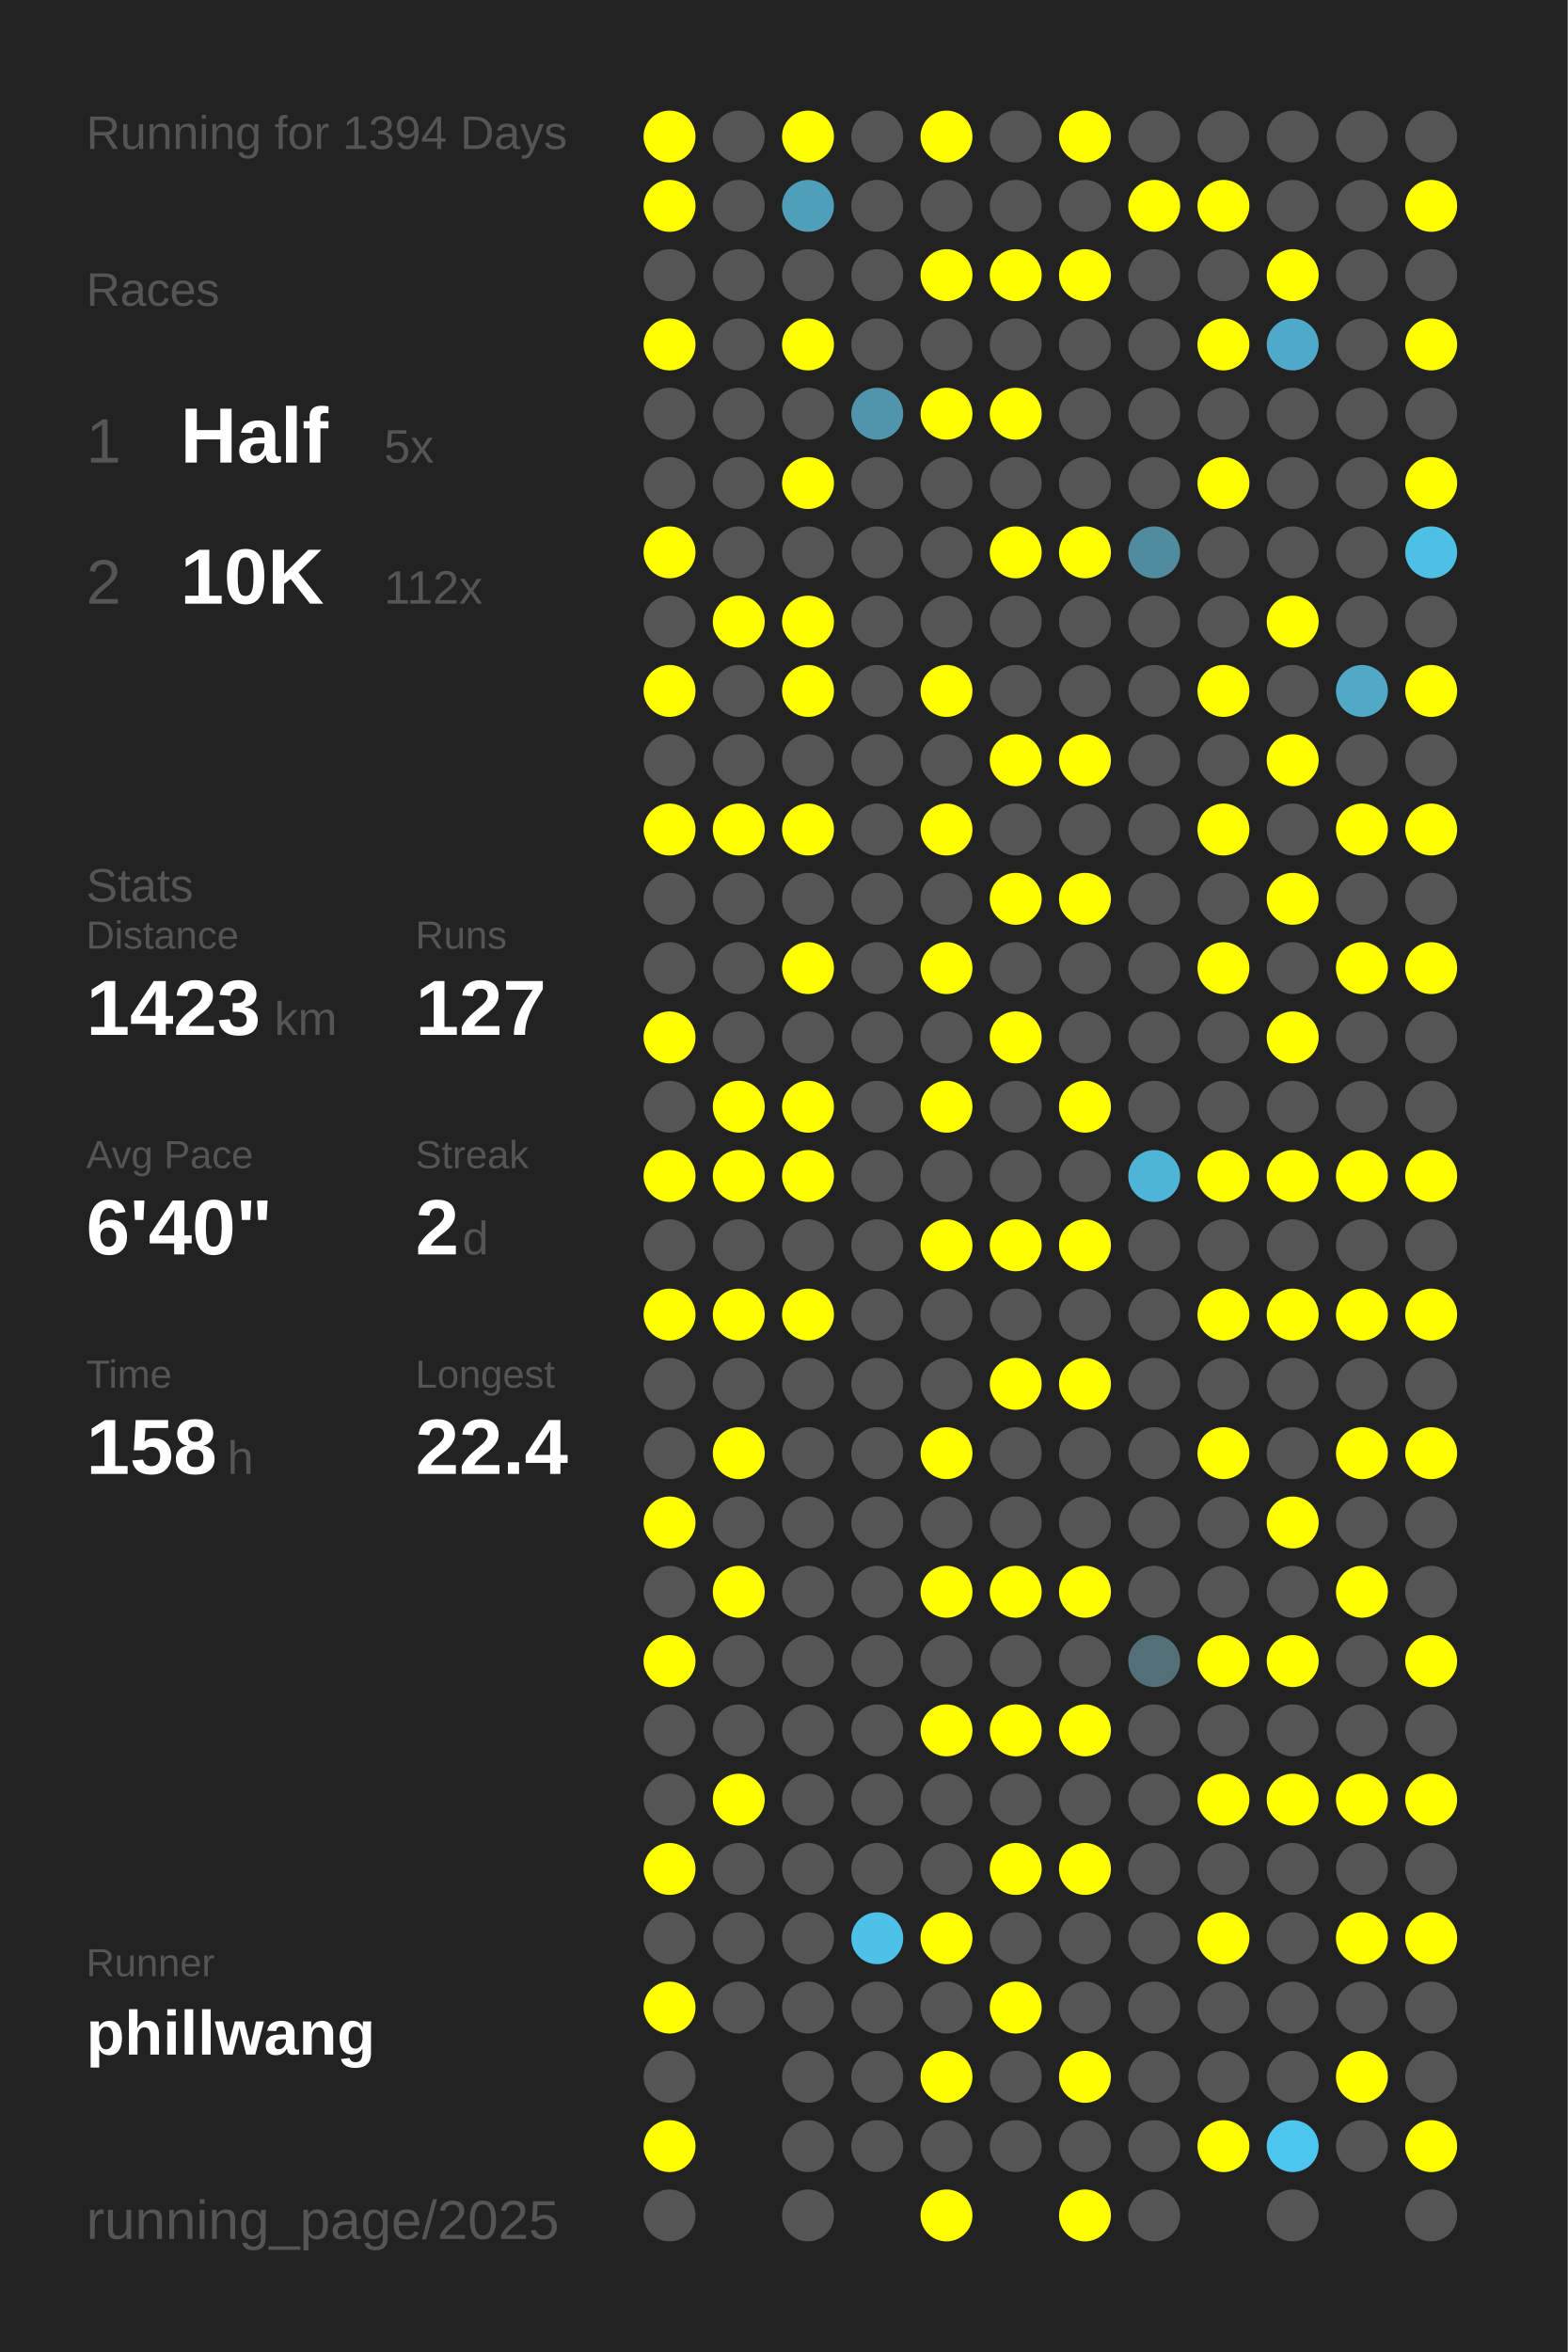
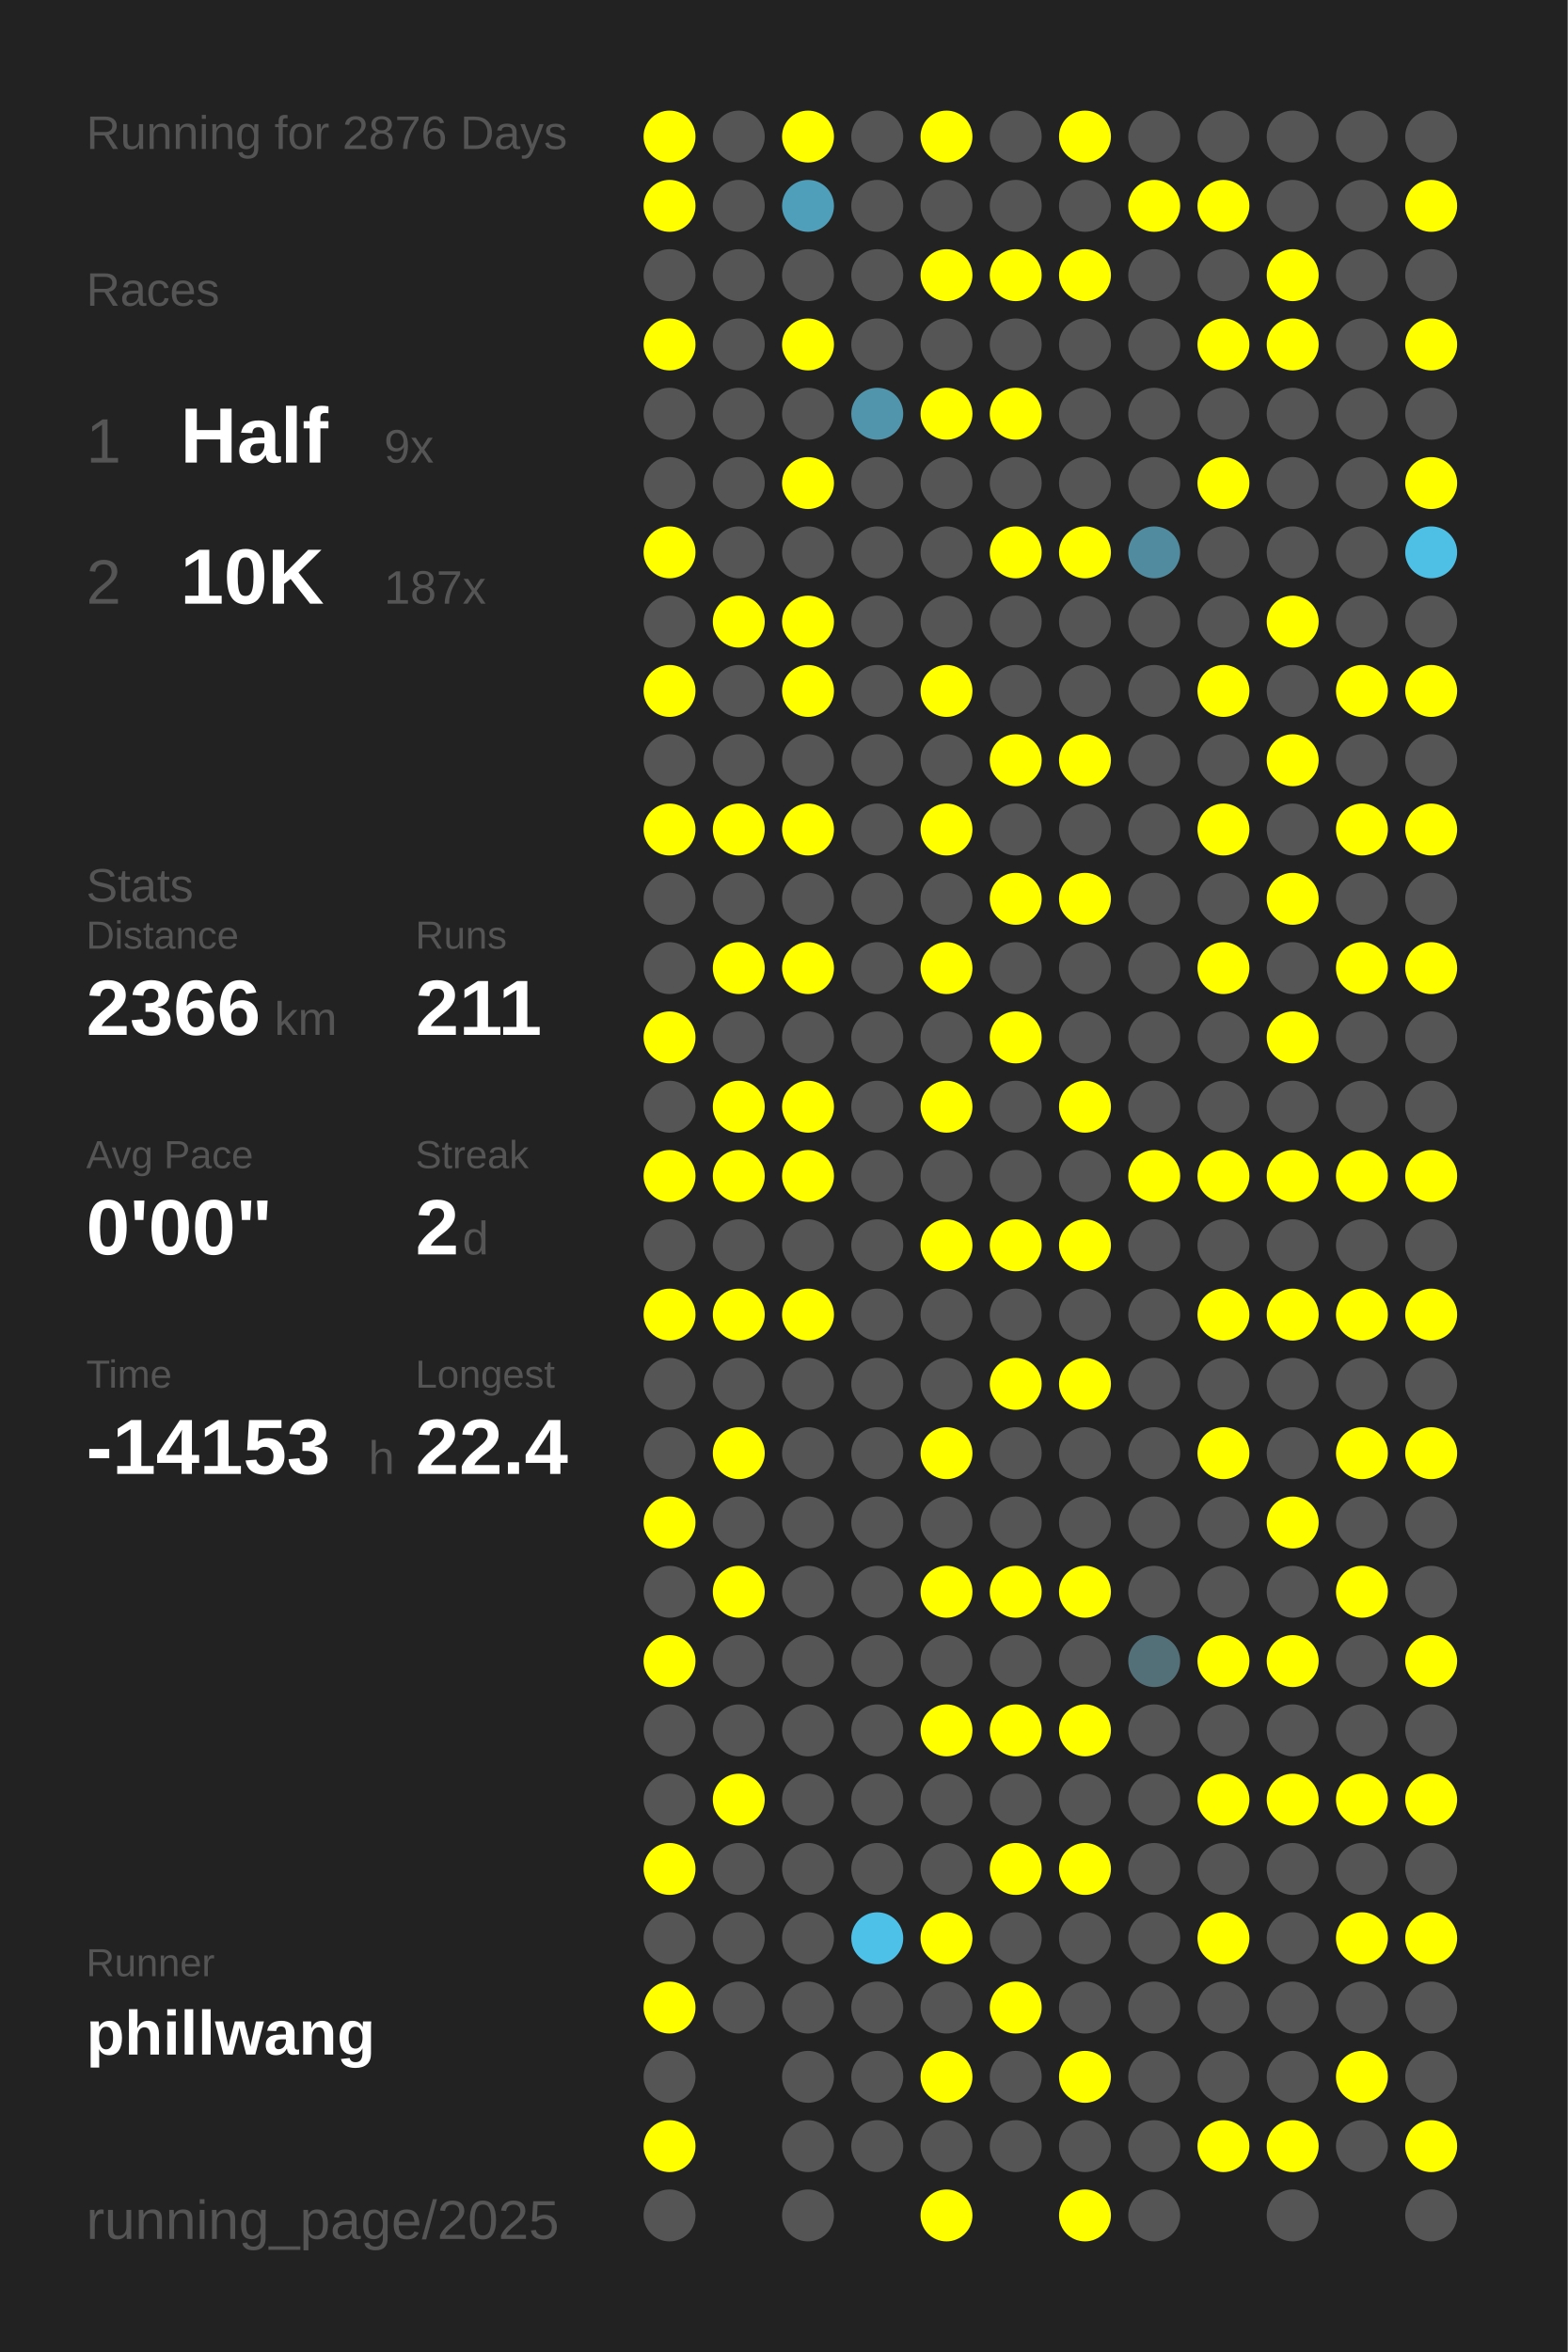
<svg xmlns="http://www.w3.org/2000/svg" baseProfile="full" height="300mm" version="1.1" viewBox="0,0,200,300" width="200mm">
  <defs />
  <rect fill="#222222" height="300" width="200" x="0" y="0" />
-   <text fill="#555555" style="font-size:6px; font-family:Arial;" x="11" y="19">Running for 1394 Days</text>
+   <text fill="#555555" style="font-size:6px; font-family:Arial;" x="11" y="19">Running for 2876 Days</text>
  <text fill="#555555" style="font-size:6px; font-family:Arial;" x="11" y="39">Races</text>
  <text fill="#555555" style="font-size:8px; font-family:Arial;" x="11" y="59">1</text>
  <text fill="#FFFFFF" style="font-size:10px; font-family:Arial; font-weight:bold;" x="23" y="59">Half</text>
-   <text fill="#555555" style="font-size:6px; font-family:Arial;" x="49" y="59">5x</text>
+   <text fill="#555555" style="font-size:6px; font-family:Arial;" x="49" y="59">9x</text>
  <text fill="#555555" style="font-size:8px; font-family:Arial;" x="11" y="77">2</text>
  <text fill="#FFFFFF" style="font-size:10px; font-family:Arial; font-weight:bold;" x="23" y="77">10K</text>
-   <text fill="#555555" style="font-size:6px; font-family:Arial;" x="49" y="77">112x</text>
+   <text fill="#555555" style="font-size:6px; font-family:Arial;" x="49" y="77">187x</text>
  <text fill="#555555" style="font-size:6px; font-family:Arial;" x="11" y="115">Stats</text>
  <text fill="#555555" style="font-size:5px; font-family:Arial;" x="11" y="121">Distance</text>
-   <text fill="#FFFFFF" style="font-size:10px; font-family:Arial; font-weight:bold;" x="11" y="132">1423</text>
+   <text fill="#FFFFFF" style="font-size:10px; font-family:Arial; font-weight:bold;" x="11" y="132">2366</text>
  <text fill="#555555" style="font-size:6px; font-family:Arial;" x="35" y="132">km</text>
  <text fill="#555555" style="font-size:5px; font-family:Arial;" x="53" y="121">Runs</text>
-   <text fill="#FFFFFF" style="font-size:10px; font-family:Arial; font-weight:bold;" x="53" y="132">127</text>
+   <text fill="#FFFFFF" style="font-size:10px; font-family:Arial; font-weight:bold;" x="53" y="132">211</text>
  <text fill="#555555" style="font-size:5px; font-family:Arial;" x="11" y="149">Avg Pace</text>
-   <text fill="#FFFFFF" style="font-size:10px; font-family:Arial; font-weight:bold;" x="11" y="160">6'40"</text>
+   <text fill="#FFFFFF" style="font-size:10px; font-family:Arial; font-weight:bold;" x="11" y="160">0'00"</text>
  <text fill="#555555" style="font-size:5px; font-family:Arial;" x="53" y="149">Streak</text>
  <text fill="#FFFFFF" style="font-size:10px; font-family:Arial; font-weight:bold;" x="53" y="160">2</text>
  <text fill="#555555" style="font-size:6px; font-family:Arial;" x="59" y="160">d</text>
  <text fill="#555555" style="font-size:5px; font-family:Arial;" x="11" y="177">Time</text>
-   <text fill="#FFFFFF" style="font-size:10px; font-family:Arial; font-weight:bold;" x="11" y="188">158</text>
-   <text fill="#555555" style="font-size:6px; font-family:Arial;" x="29" y="188">h</text>
+   <text fill="#FFFFFF" style="font-size:10px; font-family:Arial; font-weight:bold;" x="11" y="188">-14153</text>
+   <text fill="#555555" style="font-size:6px; font-family:Arial;" x="47" y="188">h</text>
  <text fill="#555555" style="font-size:5px; font-family:Arial;" x="53" y="177">Longest</text>
  <text fill="#FFFFFF" style="font-size:10px; font-family:Arial; font-weight:bold;" x="53" y="188">22.4</text>
  <text fill="#555555" style="font-size:5px; font-family:Arial;" x="11" y="252.065">Runner</text>
  <text fill="#FFFFFF" style="font-size:8px; font-family:Arial; font-weight:bold;" x="11" y="262.065">phillwang</text>
  <text fill="#555555" style="font-size:7px; font-family:Arial;" x="11" y="285.581">running_page/2025</text>
  <circle cx="85.417" cy="17.419" fill="#FFFF00" r="3.312" />
  <circle cx="85.417" cy="26.258" fill="#FFFF00" r="3.312" />
  <circle cx="85.417" cy="35.097" fill="#555555" r="3.312" />
  <circle cx="85.417" cy="43.935" fill="#FFFF00" r="3.312" />
  <circle cx="85.417" cy="52.774" fill="#555555" r="3.312" />
  <circle cx="85.417" cy="61.613" fill="#555555" r="3.312" />
  <circle cx="85.417" cy="70.452" fill="#FFFF00" r="3.312" />
  <circle cx="85.417" cy="79.29" fill="#555555" r="3.312" />
  <circle cx="85.417" cy="88.129" fill="#FFFF00" r="3.312" />
  <circle cx="85.417" cy="96.968" fill="#555555" r="3.312" />
  <circle cx="85.417" cy="105.806" fill="#FFFF00" r="3.312" />
  <circle cx="85.417" cy="114.645" fill="#555555" r="3.312" />
  <circle cx="85.417" cy="123.484" fill="#555555" r="3.312" />
  <circle cx="85.417" cy="132.323" fill="#FFFF00" r="3.312" />
  <circle cx="85.417" cy="141.161" fill="#555555" r="3.312" />
  <circle cx="85.417" cy="150" fill="#FFFF00" r="3.312" />
  <circle cx="85.417" cy="158.839" fill="#555555" r="3.312" />
  <circle cx="85.417" cy="167.677" fill="#FFFF00" r="3.312" />
  <circle cx="85.417" cy="176.516" fill="#555555" r="3.312" />
  <circle cx="85.417" cy="185.355" fill="#555555" r="3.312" />
  <circle cx="85.417" cy="194.194" fill="#FFFF00" r="3.312" />
  <circle cx="85.417" cy="203.032" fill="#555555" r="3.312" />
  <circle cx="85.417" cy="211.871" fill="#FFFF00" r="3.312" />
  <circle cx="85.417" cy="220.71" fill="#555555" r="3.312" />
  <circle cx="85.417" cy="229.548" fill="#555555" r="3.312" />
  <circle cx="85.417" cy="238.387" fill="#FFFF00" r="3.312" />
  <circle cx="85.417" cy="247.226" fill="#555555" r="3.312" />
  <circle cx="85.417" cy="256.065" fill="#FFFF00" r="3.312" />
  <circle cx="85.417" cy="264.903" fill="#555555" r="3.312" />
  <circle cx="85.417" cy="273.742" fill="#FFFF00" r="3.312" />
  <circle cx="85.417" cy="282.581" fill="#555555" r="3.312" />
  <circle cx="94.25" cy="17.419" fill="#555555" r="3.312" />
  <circle cx="94.25" cy="26.258" fill="#555555" r="3.312" />
  <circle cx="94.25" cy="35.097" fill="#555555" r="3.312" />
  <circle cx="94.25" cy="43.935" fill="#555555" r="3.312" />
  <circle cx="94.25" cy="52.774" fill="#555555" r="3.312" />
  <circle cx="94.25" cy="61.613" fill="#555555" r="3.312" />
  <circle cx="94.25" cy="70.452" fill="#555555" r="3.312" />
  <circle cx="94.25" cy="79.29" fill="#FFFF00" r="3.312" />
  <circle cx="94.25" cy="88.129" fill="#555555" r="3.312" />
  <circle cx="94.25" cy="96.968" fill="#555555" r="3.312" />
  <circle cx="94.25" cy="105.806" fill="#FFFF00" r="3.312" />
  <circle cx="94.25" cy="114.645" fill="#555555" r="3.312" />
-   <circle cx="94.25" cy="123.484" fill="#555555" r="3.312" />
+   <circle cx="94.25" cy="123.484" fill="#FFFF00" r="3.312" />
  <circle cx="94.25" cy="132.323" fill="#555555" r="3.312" />
  <circle cx="94.25" cy="141.161" fill="#FFFF00" r="3.312" />
  <circle cx="94.25" cy="150" fill="#FFFF00" r="3.312" />
  <circle cx="94.25" cy="158.839" fill="#555555" r="3.312" />
  <circle cx="94.25" cy="167.677" fill="#FFFF00" r="3.312" />
  <circle cx="94.25" cy="176.516" fill="#555555" r="3.312" />
  <circle cx="94.25" cy="185.355" fill="#FFFF00" r="3.312" />
  <circle cx="94.25" cy="194.194" fill="#555555" r="3.312" />
  <circle cx="94.25" cy="203.032" fill="#FFFF00" r="3.312" />
  <circle cx="94.25" cy="211.871" fill="#555555" r="3.312" />
  <circle cx="94.25" cy="220.71" fill="#555555" r="3.312" />
  <circle cx="94.25" cy="229.548" fill="#FFFF00" r="3.312" />
  <circle cx="94.25" cy="238.387" fill="#555555" r="3.312" />
  <circle cx="94.25" cy="247.226" fill="#555555" r="3.312" />
  <circle cx="94.25" cy="256.065" fill="#555555" r="3.312" />
  <circle cx="103.083" cy="17.419" fill="#FFFF00" r="3.312" />
  <circle cx="103.083" cy="26.258" fill="#509fba" r="3.312" />
  <circle cx="103.083" cy="35.097" fill="#555555" r="3.312" />
  <circle cx="103.083" cy="43.935" fill="#FFFF00" r="3.312" />
  <circle cx="103.083" cy="52.774" fill="#555555" r="3.312" />
  <circle cx="103.083" cy="61.613" fill="#FFFF00" r="3.312" />
  <circle cx="103.083" cy="70.452" fill="#555555" r="3.312" />
  <circle cx="103.083" cy="79.29" fill="#FFFF00" r="3.312" />
  <circle cx="103.083" cy="88.129" fill="#FFFF00" r="3.312" />
  <circle cx="103.083" cy="96.968" fill="#555555" r="3.312" />
  <circle cx="103.083" cy="105.806" fill="#FFFF00" r="3.312" />
  <circle cx="103.083" cy="114.645" fill="#555555" r="3.312" />
  <circle cx="103.083" cy="123.484" fill="#FFFF00" r="3.312" />
  <circle cx="103.083" cy="132.323" fill="#555555" r="3.312" />
  <circle cx="103.083" cy="141.161" fill="#FFFF00" r="3.312" />
  <circle cx="103.083" cy="150" fill="#FFFF00" r="3.312" />
  <circle cx="103.083" cy="158.839" fill="#555555" r="3.312" />
  <circle cx="103.083" cy="167.677" fill="#FFFF00" r="3.312" />
  <circle cx="103.083" cy="176.516" fill="#555555" r="3.312" />
  <circle cx="103.083" cy="185.355" fill="#555555" r="3.312" />
  <circle cx="103.083" cy="194.194" fill="#555555" r="3.312" />
  <circle cx="103.083" cy="203.032" fill="#555555" r="3.312" />
  <circle cx="103.083" cy="211.871" fill="#555555" r="3.312" />
  <circle cx="103.083" cy="220.71" fill="#555555" r="3.312" />
  <circle cx="103.083" cy="229.548" fill="#555555" r="3.312" />
  <circle cx="103.083" cy="238.387" fill="#555555" r="3.312" />
  <circle cx="103.083" cy="247.226" fill="#555555" r="3.312" />
  <circle cx="103.083" cy="256.065" fill="#555555" r="3.312" />
  <circle cx="103.083" cy="264.903" fill="#555555" r="3.312" />
  <circle cx="103.083" cy="273.742" fill="#555555" r="3.312" />
  <circle cx="103.083" cy="282.581" fill="#555555" r="3.312" />
  <circle cx="111.917" cy="17.419" fill="#555555" r="3.312" />
  <circle cx="111.917" cy="26.258" fill="#555555" r="3.312" />
  <circle cx="111.917" cy="35.097" fill="#555555" r="3.312" />
  <circle cx="111.917" cy="43.935" fill="#555555" r="3.312" />
  <circle cx="111.917" cy="52.774" fill="#5095ac" r="3.312" />
  <circle cx="111.917" cy="61.613" fill="#555555" r="3.312" />
  <circle cx="111.917" cy="70.452" fill="#555555" r="3.312" />
  <circle cx="111.917" cy="79.29" fill="#555555" r="3.312" />
  <circle cx="111.917" cy="88.129" fill="#555555" r="3.312" />
  <circle cx="111.917" cy="96.968" fill="#555555" r="3.312" />
  <circle cx="111.917" cy="105.806" fill="#555555" r="3.312" />
  <circle cx="111.917" cy="114.645" fill="#555555" r="3.312" />
  <circle cx="111.917" cy="123.484" fill="#555555" r="3.312" />
  <circle cx="111.917" cy="132.323" fill="#555555" r="3.312" />
  <circle cx="111.917" cy="141.161" fill="#555555" r="3.312" />
  <circle cx="111.917" cy="150" fill="#555555" r="3.312" />
  <circle cx="111.917" cy="158.839" fill="#555555" r="3.312" />
  <circle cx="111.917" cy="167.677" fill="#555555" r="3.312" />
  <circle cx="111.917" cy="176.516" fill="#555555" r="3.312" />
  <circle cx="111.917" cy="185.355" fill="#555555" r="3.312" />
  <circle cx="111.917" cy="194.194" fill="#555555" r="3.312" />
  <circle cx="111.917" cy="203.032" fill="#555555" r="3.312" />
  <circle cx="111.917" cy="211.871" fill="#555555" r="3.312" />
  <circle cx="111.917" cy="220.71" fill="#555555" r="3.312" />
  <circle cx="111.917" cy="229.548" fill="#555555" r="3.312" />
  <circle cx="111.917" cy="238.387" fill="#555555" r="3.312" />
  <circle cx="111.917" cy="247.226" fill="#4ec1e9" r="3.312" />
  <circle cx="111.917" cy="256.065" fill="#555555" r="3.312" />
  <circle cx="111.917" cy="264.903" fill="#555555" r="3.312" />
  <circle cx="111.917" cy="273.742" fill="#555555" r="3.312" />
  <circle cx="120.75" cy="17.419" fill="#FFFF00" r="3.312" />
  <circle cx="120.75" cy="26.258" fill="#555555" r="3.312" />
  <circle cx="120.75" cy="35.097" fill="#FFFF00" r="3.312" />
  <circle cx="120.75" cy="43.935" fill="#555555" r="3.312" />
  <circle cx="120.75" cy="52.774" fill="#FFFF00" r="3.312" />
  <circle cx="120.75" cy="61.613" fill="#555555" r="3.312" />
  <circle cx="120.75" cy="70.452" fill="#555555" r="3.312" />
  <circle cx="120.75" cy="79.29" fill="#555555" r="3.312" />
  <circle cx="120.75" cy="88.129" fill="#FFFF00" r="3.312" />
  <circle cx="120.75" cy="96.968" fill="#555555" r="3.312" />
  <circle cx="120.75" cy="105.806" fill="#FFFF00" r="3.312" />
  <circle cx="120.75" cy="114.645" fill="#555555" r="3.312" />
  <circle cx="120.75" cy="123.484" fill="#FFFF00" r="3.312" />
  <circle cx="120.75" cy="132.323" fill="#555555" r="3.312" />
  <circle cx="120.75" cy="141.161" fill="#FFFF00" r="3.312" />
  <circle cx="120.75" cy="150" fill="#555555" r="3.312" />
  <circle cx="120.75" cy="158.839" fill="#FFFF00" r="3.312" />
  <circle cx="120.75" cy="167.677" fill="#555555" r="3.312" />
  <circle cx="120.75" cy="176.516" fill="#555555" r="3.312" />
  <circle cx="120.75" cy="185.355" fill="#FFFF00" r="3.312" />
  <circle cx="120.75" cy="194.194" fill="#555555" r="3.312" />
  <circle cx="120.75" cy="203.032" fill="#FFFF00" r="3.312" />
  <circle cx="120.75" cy="211.871" fill="#555555" r="3.312" />
  <circle cx="120.75" cy="220.71" fill="#FFFF00" r="3.312" />
  <circle cx="120.75" cy="229.548" fill="#555555" r="3.312" />
  <circle cx="120.75" cy="238.387" fill="#555555" r="3.312" />
  <circle cx="120.75" cy="247.226" fill="#FFFF00" r="3.312" />
  <circle cx="120.75" cy="256.065" fill="#555555" r="3.312" />
  <circle cx="120.75" cy="264.903" fill="#FFFF00" r="3.312" />
  <circle cx="120.75" cy="273.742" fill="#555555" r="3.312" />
  <circle cx="120.75" cy="282.581" fill="#FFFF00" r="3.312" />
  <circle cx="129.583" cy="17.419" fill="#555555" r="3.312" />
  <circle cx="129.583" cy="26.258" fill="#555555" r="3.312" />
  <circle cx="129.583" cy="35.097" fill="#FFFF00" r="3.312" />
  <circle cx="129.583" cy="43.935" fill="#555555" r="3.312" />
  <circle cx="129.583" cy="52.774" fill="#FFFF00" r="3.312" />
  <circle cx="129.583" cy="61.613" fill="#555555" r="3.312" />
  <circle cx="129.583" cy="70.452" fill="#FFFF00" r="3.312" />
  <circle cx="129.583" cy="79.29" fill="#555555" r="3.312" />
  <circle cx="129.583" cy="88.129" fill="#555555" r="3.312" />
  <circle cx="129.583" cy="96.968" fill="#FFFF00" r="3.312" />
  <circle cx="129.583" cy="105.806" fill="#555555" r="3.312" />
  <circle cx="129.583" cy="114.645" fill="#FFFF00" r="3.312" />
  <circle cx="129.583" cy="123.484" fill="#555555" r="3.312" />
  <circle cx="129.583" cy="132.323" fill="#FFFF00" r="3.312" />
  <circle cx="129.583" cy="141.161" fill="#555555" r="3.312" />
  <circle cx="129.583" cy="150" fill="#555555" r="3.312" />
  <circle cx="129.583" cy="158.839" fill="#FFFF00" r="3.312" />
  <circle cx="129.583" cy="167.677" fill="#555555" r="3.312" />
  <circle cx="129.583" cy="176.516" fill="#FFFF00" r="3.312" />
  <circle cx="129.583" cy="185.355" fill="#555555" r="3.312" />
  <circle cx="129.583" cy="194.194" fill="#555555" r="3.312" />
  <circle cx="129.583" cy="203.032" fill="#FFFF00" r="3.312" />
  <circle cx="129.583" cy="211.871" fill="#555555" r="3.312" />
  <circle cx="129.583" cy="220.71" fill="#FFFF00" r="3.312" />
  <circle cx="129.583" cy="229.548" fill="#555555" r="3.312" />
  <circle cx="129.583" cy="238.387" fill="#FFFF00" r="3.312" />
  <circle cx="129.583" cy="247.226" fill="#555555" r="3.312" />
  <circle cx="129.583" cy="256.065" fill="#FFFF00" r="3.312" />
  <circle cx="129.583" cy="264.903" fill="#555555" r="3.312" />
  <circle cx="129.583" cy="273.742" fill="#555555" r="3.312" />
  <circle cx="138.417" cy="17.419" fill="#FFFF00" r="3.312" />
  <circle cx="138.417" cy="26.258" fill="#555555" r="3.312" />
  <circle cx="138.417" cy="35.097" fill="#FFFF00" r="3.312" />
  <circle cx="138.417" cy="43.935" fill="#555555" r="3.312" />
  <circle cx="138.417" cy="52.774" fill="#555555" r="3.312" />
  <circle cx="138.417" cy="61.613" fill="#555555" r="3.312" />
  <circle cx="138.417" cy="70.452" fill="#FFFF00" r="3.312" />
  <circle cx="138.417" cy="79.29" fill="#555555" r="3.312" />
  <circle cx="138.417" cy="88.129" fill="#555555" r="3.312" />
  <circle cx="138.417" cy="96.968" fill="#FFFF00" r="3.312" />
  <circle cx="138.417" cy="105.806" fill="#555555" r="3.312" />
  <circle cx="138.417" cy="114.645" fill="#FFFF00" r="3.312" />
  <circle cx="138.417" cy="123.484" fill="#555555" r="3.312" />
  <circle cx="138.417" cy="132.323" fill="#555555" r="3.312" />
  <circle cx="138.417" cy="141.161" fill="#FFFF00" r="3.312" />
  <circle cx="138.417" cy="150" fill="#555555" r="3.312" />
  <circle cx="138.417" cy="158.839" fill="#FFFF00" r="3.312" />
  <circle cx="138.417" cy="167.677" fill="#555555" r="3.312" />
  <circle cx="138.417" cy="176.516" fill="#FFFF00" r="3.312" />
  <circle cx="138.417" cy="185.355" fill="#555555" r="3.312" />
  <circle cx="138.417" cy="194.194" fill="#555555" r="3.312" />
  <circle cx="138.417" cy="203.032" fill="#FFFF00" r="3.312" />
  <circle cx="138.417" cy="211.871" fill="#555555" r="3.312" />
  <circle cx="138.417" cy="220.71" fill="#FFFF00" r="3.312" />
  <circle cx="138.417" cy="229.548" fill="#555555" r="3.312" />
  <circle cx="138.417" cy="238.387" fill="#FFFF00" r="3.312" />
  <circle cx="138.417" cy="247.226" fill="#555555" r="3.312" />
  <circle cx="138.417" cy="256.065" fill="#555555" r="3.312" />
  <circle cx="138.417" cy="264.903" fill="#FFFF00" r="3.312" />
  <circle cx="138.417" cy="273.742" fill="#555555" r="3.312" />
  <circle cx="138.417" cy="282.581" fill="#FFFF00" r="3.312" />
  <circle cx="147.25" cy="17.419" fill="#555555" r="3.312" />
  <circle cx="147.25" cy="26.258" fill="#FFFF00" r="3.312" />
  <circle cx="147.25" cy="35.097" fill="#555555" r="3.312" />
  <circle cx="147.25" cy="43.935" fill="#555555" r="3.312" />
  <circle cx="147.25" cy="52.774" fill="#555555" r="3.312" />
  <circle cx="147.25" cy="61.613" fill="#555555" r="3.312" />
  <circle cx="147.25" cy="70.452" fill="#518b9f" r="3.312" />
  <circle cx="147.25" cy="79.29" fill="#555555" r="3.312" />
  <circle cx="147.25" cy="88.129" fill="#555555" r="3.312" />
  <circle cx="147.25" cy="96.968" fill="#555555" r="3.312" />
  <circle cx="147.25" cy="105.806" fill="#555555" r="3.312" />
  <circle cx="147.25" cy="114.645" fill="#555555" r="3.312" />
  <circle cx="147.25" cy="123.484" fill="#555555" r="3.312" />
  <circle cx="147.25" cy="132.323" fill="#555555" r="3.312" />
  <circle cx="147.25" cy="141.161" fill="#555555" r="3.312" />
-   <circle cx="147.25" cy="150" fill="#4eb5d8" r="3.312" />
+   <circle cx="147.25" cy="150" fill="#FFFF00" r="3.312" />
  <circle cx="147.25" cy="158.839" fill="#555555" r="3.312" />
  <circle cx="147.25" cy="167.677" fill="#555555" r="3.312" />
  <circle cx="147.25" cy="176.516" fill="#555555" r="3.312" />
  <circle cx="147.25" cy="185.355" fill="#555555" r="3.312" />
  <circle cx="147.25" cy="194.194" fill="#555555" r="3.312" />
  <circle cx="147.25" cy="203.032" fill="#555555" r="3.312" />
  <circle cx="147.25" cy="211.871" fill="#536f78" r="3.312" />
  <circle cx="147.25" cy="220.71" fill="#555555" r="3.312" />
  <circle cx="147.25" cy="229.548" fill="#555555" r="3.312" />
  <circle cx="147.25" cy="238.387" fill="#555555" r="3.312" />
  <circle cx="147.25" cy="247.226" fill="#555555" r="3.312" />
  <circle cx="147.25" cy="256.065" fill="#555555" r="3.312" />
  <circle cx="147.25" cy="264.903" fill="#555555" r="3.312" />
  <circle cx="147.25" cy="273.742" fill="#555555" r="3.312" />
  <circle cx="147.25" cy="282.581" fill="#555555" r="3.312" />
  <circle cx="156.083" cy="17.419" fill="#555555" r="3.312" />
  <circle cx="156.083" cy="26.258" fill="#FFFF00" r="3.312" />
  <circle cx="156.083" cy="35.097" fill="#555555" r="3.312" />
  <circle cx="156.083" cy="43.935" fill="#FFFF00" r="3.312" />
  <circle cx="156.083" cy="52.774" fill="#555555" r="3.312" />
  <circle cx="156.083" cy="61.613" fill="#FFFF00" r="3.312" />
  <circle cx="156.083" cy="70.452" fill="#555555" r="3.312" />
  <circle cx="156.083" cy="79.29" fill="#555555" r="3.312" />
  <circle cx="156.083" cy="88.129" fill="#FFFF00" r="3.312" />
  <circle cx="156.083" cy="96.968" fill="#555555" r="3.312" />
  <circle cx="156.083" cy="105.806" fill="#FFFF00" r="3.312" />
  <circle cx="156.083" cy="114.645" fill="#555555" r="3.312" />
  <circle cx="156.083" cy="123.484" fill="#FFFF00" r="3.312" />
  <circle cx="156.083" cy="132.323" fill="#555555" r="3.312" />
  <circle cx="156.083" cy="141.161" fill="#555555" r="3.312" />
  <circle cx="156.083" cy="150" fill="#FFFF00" r="3.312" />
  <circle cx="156.083" cy="158.839" fill="#555555" r="3.312" />
  <circle cx="156.083" cy="167.677" fill="#FFFF00" r="3.312" />
  <circle cx="156.083" cy="176.516" fill="#555555" r="3.312" />
  <circle cx="156.083" cy="185.355" fill="#FFFF00" r="3.312" />
  <circle cx="156.083" cy="194.194" fill="#555555" r="3.312" />
  <circle cx="156.083" cy="203.032" fill="#555555" r="3.312" />
  <circle cx="156.083" cy="211.871" fill="#FFFF00" r="3.312" />
  <circle cx="156.083" cy="220.71" fill="#555555" r="3.312" />
  <circle cx="156.083" cy="229.548" fill="#FFFF00" r="3.312" />
  <circle cx="156.083" cy="238.387" fill="#555555" r="3.312" />
  <circle cx="156.083" cy="247.226" fill="#FFFF00" r="3.312" />
  <circle cx="156.083" cy="256.065" fill="#555555" r="3.312" />
  <circle cx="156.083" cy="264.903" fill="#555555" r="3.312" />
  <circle cx="156.083" cy="273.742" fill="#FFFF00" r="3.312" />
  <circle cx="164.917" cy="17.419" fill="#555555" r="3.312" />
  <circle cx="164.917" cy="26.258" fill="#555555" r="3.312" />
  <circle cx="164.917" cy="35.097" fill="#FFFF00" r="3.312" />
-   <circle cx="164.917" cy="43.935" fill="#4fa9c8" r="3.312" />
+   <circle cx="164.917" cy="43.935" fill="#FFFF00" r="3.312" />
  <circle cx="164.917" cy="52.774" fill="#555555" r="3.312" />
  <circle cx="164.917" cy="61.613" fill="#555555" r="3.312" />
  <circle cx="164.917" cy="70.452" fill="#555555" r="3.312" />
  <circle cx="164.917" cy="79.29" fill="#FFFF00" r="3.312" />
  <circle cx="164.917" cy="88.129" fill="#555555" r="3.312" />
  <circle cx="164.917" cy="96.968" fill="#FFFF00" r="3.312" />
  <circle cx="164.917" cy="105.806" fill="#555555" r="3.312" />
  <circle cx="164.917" cy="114.645" fill="#FFFF00" r="3.312" />
  <circle cx="164.917" cy="123.484" fill="#555555" r="3.312" />
  <circle cx="164.917" cy="132.323" fill="#FFFF00" r="3.312" />
  <circle cx="164.917" cy="141.161" fill="#555555" r="3.312" />
  <circle cx="164.917" cy="150" fill="#FFFF00" r="3.312" />
  <circle cx="164.917" cy="158.839" fill="#555555" r="3.312" />
  <circle cx="164.917" cy="167.677" fill="#FFFF00" r="3.312" />
  <circle cx="164.917" cy="176.516" fill="#555555" r="3.312" />
  <circle cx="164.917" cy="185.355" fill="#555555" r="3.312" />
  <circle cx="164.917" cy="194.194" fill="#FFFF00" r="3.312" />
  <circle cx="164.917" cy="203.032" fill="#555555" r="3.312" />
  <circle cx="164.917" cy="211.871" fill="#FFFF00" r="3.312" />
  <circle cx="164.917" cy="220.71" fill="#555555" r="3.312" />
  <circle cx="164.917" cy="229.548" fill="#FFFF00" r="3.312" />
  <circle cx="164.917" cy="238.387" fill="#555555" r="3.312" />
  <circle cx="164.917" cy="247.226" fill="#555555" r="3.312" />
  <circle cx="164.917" cy="256.065" fill="#555555" r="3.312" />
  <circle cx="164.917" cy="264.903" fill="#555555" r="3.312" />
-   <circle cx="164.917" cy="273.742" fill="#4dc6ef" r="3.312" />
+   <circle cx="164.917" cy="273.742" fill="#FFFF00" r="3.312" />
  <circle cx="164.917" cy="282.581" fill="#555555" r="3.312" />
  <circle cx="173.75" cy="17.419" fill="#555555" r="3.312" />
  <circle cx="173.75" cy="26.258" fill="#555555" r="3.312" />
  <circle cx="173.75" cy="35.097" fill="#555555" r="3.312" />
  <circle cx="173.75" cy="43.935" fill="#555555" r="3.312" />
  <circle cx="173.75" cy="52.774" fill="#555555" r="3.312" />
  <circle cx="173.75" cy="61.613" fill="#555555" r="3.312" />
  <circle cx="173.75" cy="70.452" fill="#555555" r="3.312" />
  <circle cx="173.75" cy="79.29" fill="#555555" r="3.312" />
-   <circle cx="173.75" cy="88.129" fill="#4fa9c7" r="3.312" />
+   <circle cx="173.75" cy="88.129" fill="#FFFF00" r="3.312" />
  <circle cx="173.75" cy="96.968" fill="#555555" r="3.312" />
  <circle cx="173.75" cy="105.806" fill="#FFFF00" r="3.312" />
  <circle cx="173.75" cy="114.645" fill="#555555" r="3.312" />
  <circle cx="173.75" cy="123.484" fill="#FFFF00" r="3.312" />
  <circle cx="173.75" cy="132.323" fill="#555555" r="3.312" />
  <circle cx="173.75" cy="141.161" fill="#555555" r="3.312" />
  <circle cx="173.75" cy="150" fill="#FFFF00" r="3.312" />
  <circle cx="173.75" cy="158.839" fill="#555555" r="3.312" />
  <circle cx="173.75" cy="167.677" fill="#FFFF00" r="3.312" />
  <circle cx="173.75" cy="176.516" fill="#555555" r="3.312" />
  <circle cx="173.75" cy="185.355" fill="#FFFF00" r="3.312" />
  <circle cx="173.75" cy="194.194" fill="#555555" r="3.312" />
  <circle cx="173.75" cy="203.032" fill="#FFFF00" r="3.312" />
  <circle cx="173.75" cy="211.871" fill="#555555" r="3.312" />
  <circle cx="173.75" cy="220.71" fill="#555555" r="3.312" />
  <circle cx="173.75" cy="229.548" fill="#FFFF00" r="3.312" />
  <circle cx="173.75" cy="238.387" fill="#555555" r="3.312" />
  <circle cx="173.75" cy="247.226" fill="#FFFF00" r="3.312" />
  <circle cx="173.75" cy="256.065" fill="#555555" r="3.312" />
  <circle cx="173.75" cy="264.903" fill="#FFFF00" r="3.312" />
  <circle cx="173.75" cy="273.742" fill="#555555" r="3.312" />
  <circle cx="182.583" cy="17.419" fill="#555555" r="3.312" />
  <circle cx="182.583" cy="26.258" fill="#FFFF00" r="3.312" />
  <circle cx="182.583" cy="35.097" fill="#555555" r="3.312" />
  <circle cx="182.583" cy="43.935" fill="#FFFF00" r="3.312" />
  <circle cx="182.583" cy="52.774" fill="#555555" r="3.312" />
  <circle cx="182.583" cy="61.613" fill="#FFFF00" r="3.312" />
  <circle cx="182.583" cy="70.452" fill="#4ec0e6" r="3.312" />
  <circle cx="182.583" cy="79.29" fill="#555555" r="3.312" />
  <circle cx="182.583" cy="88.129" fill="#FFFF00" r="3.312" />
  <circle cx="182.583" cy="96.968" fill="#555555" r="3.312" />
  <circle cx="182.583" cy="105.806" fill="#FFFF00" r="3.312" />
  <circle cx="182.583" cy="114.645" fill="#555555" r="3.312" />
  <circle cx="182.583" cy="123.484" fill="#FFFF00" r="3.312" />
  <circle cx="182.583" cy="132.323" fill="#555555" r="3.312" />
  <circle cx="182.583" cy="141.161" fill="#555555" r="3.312" />
  <circle cx="182.583" cy="150" fill="#FFFF00" r="3.312" />
  <circle cx="182.583" cy="158.839" fill="#555555" r="3.312" />
  <circle cx="182.583" cy="167.677" fill="#FFFF00" r="3.312" />
  <circle cx="182.583" cy="176.516" fill="#555555" r="3.312" />
  <circle cx="182.583" cy="185.355" fill="#FFFF00" r="3.312" />
  <circle cx="182.583" cy="194.194" fill="#555555" r="3.312" />
  <circle cx="182.583" cy="203.032" fill="#555555" r="3.312" />
  <circle cx="182.583" cy="211.871" fill="#FFFF00" r="3.312" />
  <circle cx="182.583" cy="220.71" fill="#555555" r="3.312" />
  <circle cx="182.583" cy="229.548" fill="#FFFF00" r="3.312" />
  <circle cx="182.583" cy="238.387" fill="#555555" r="3.312" />
  <circle cx="182.583" cy="247.226" fill="#FFFF00" r="3.312" />
  <circle cx="182.583" cy="256.065" fill="#555555" r="3.312" />
  <circle cx="182.583" cy="264.903" fill="#555555" r="3.312" />
  <circle cx="182.583" cy="273.742" fill="#FFFF00" r="3.312" />
  <circle cx="182.583" cy="282.581" fill="#555555" r="3.312" />
</svg>
